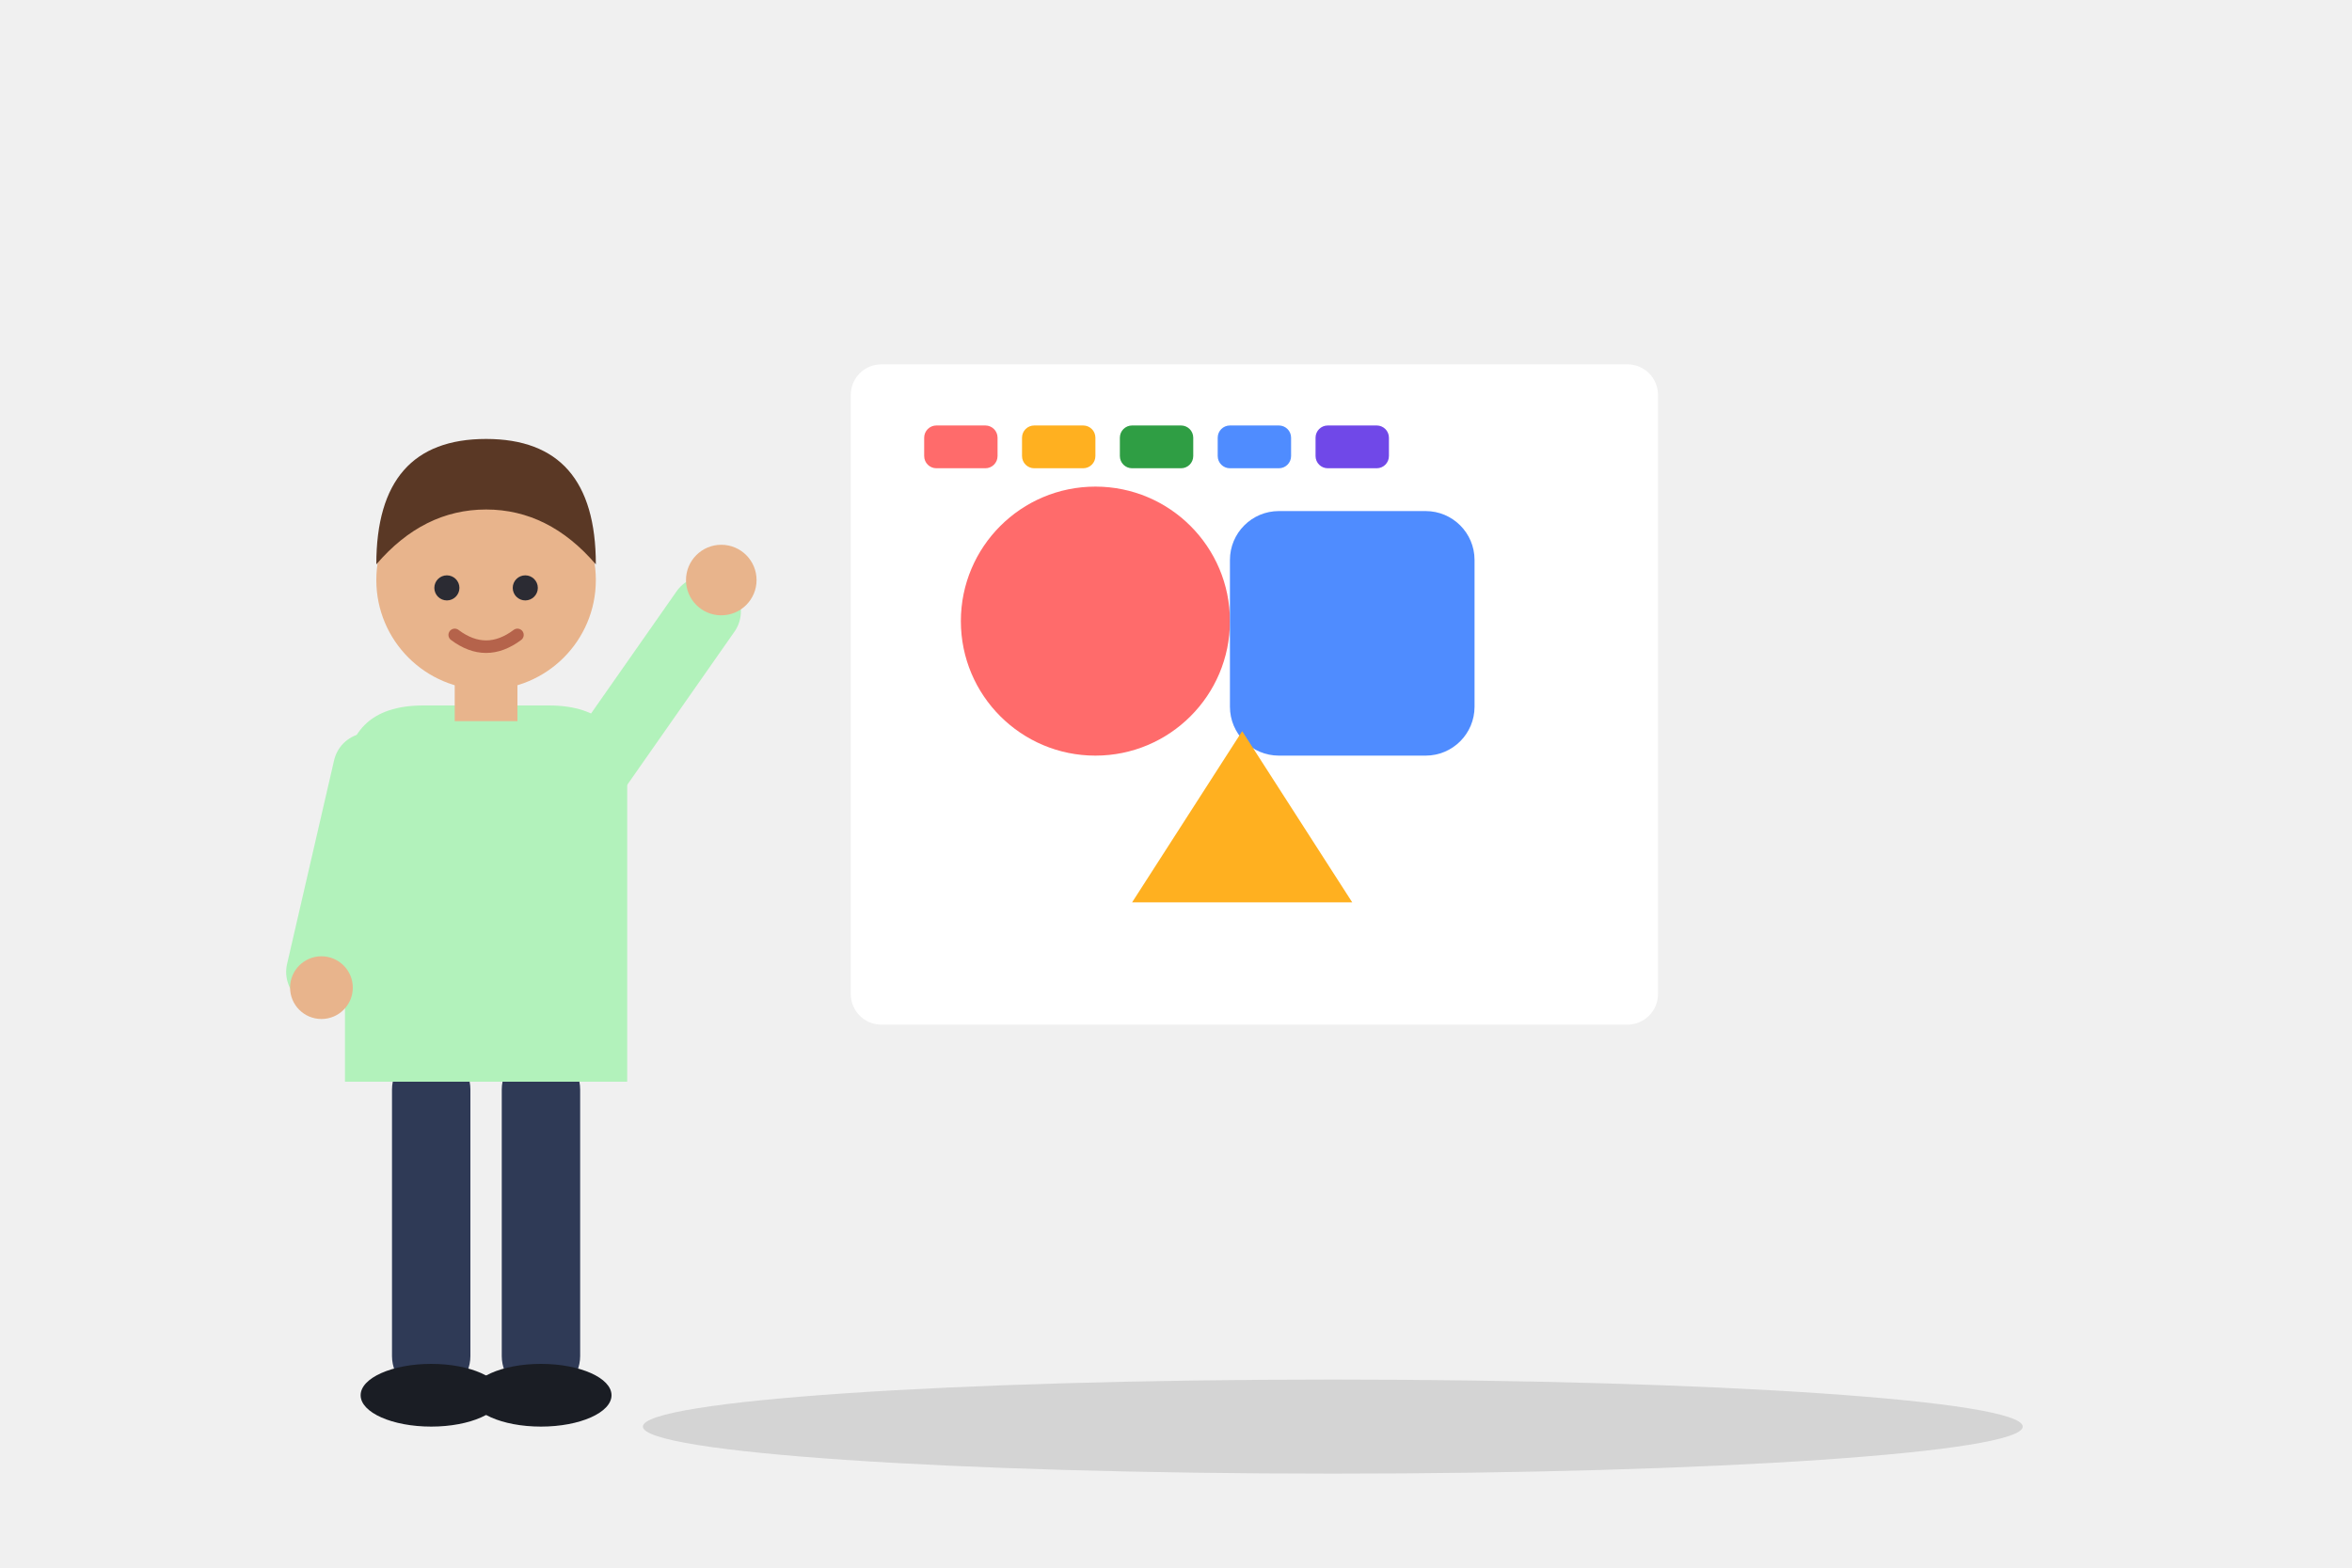
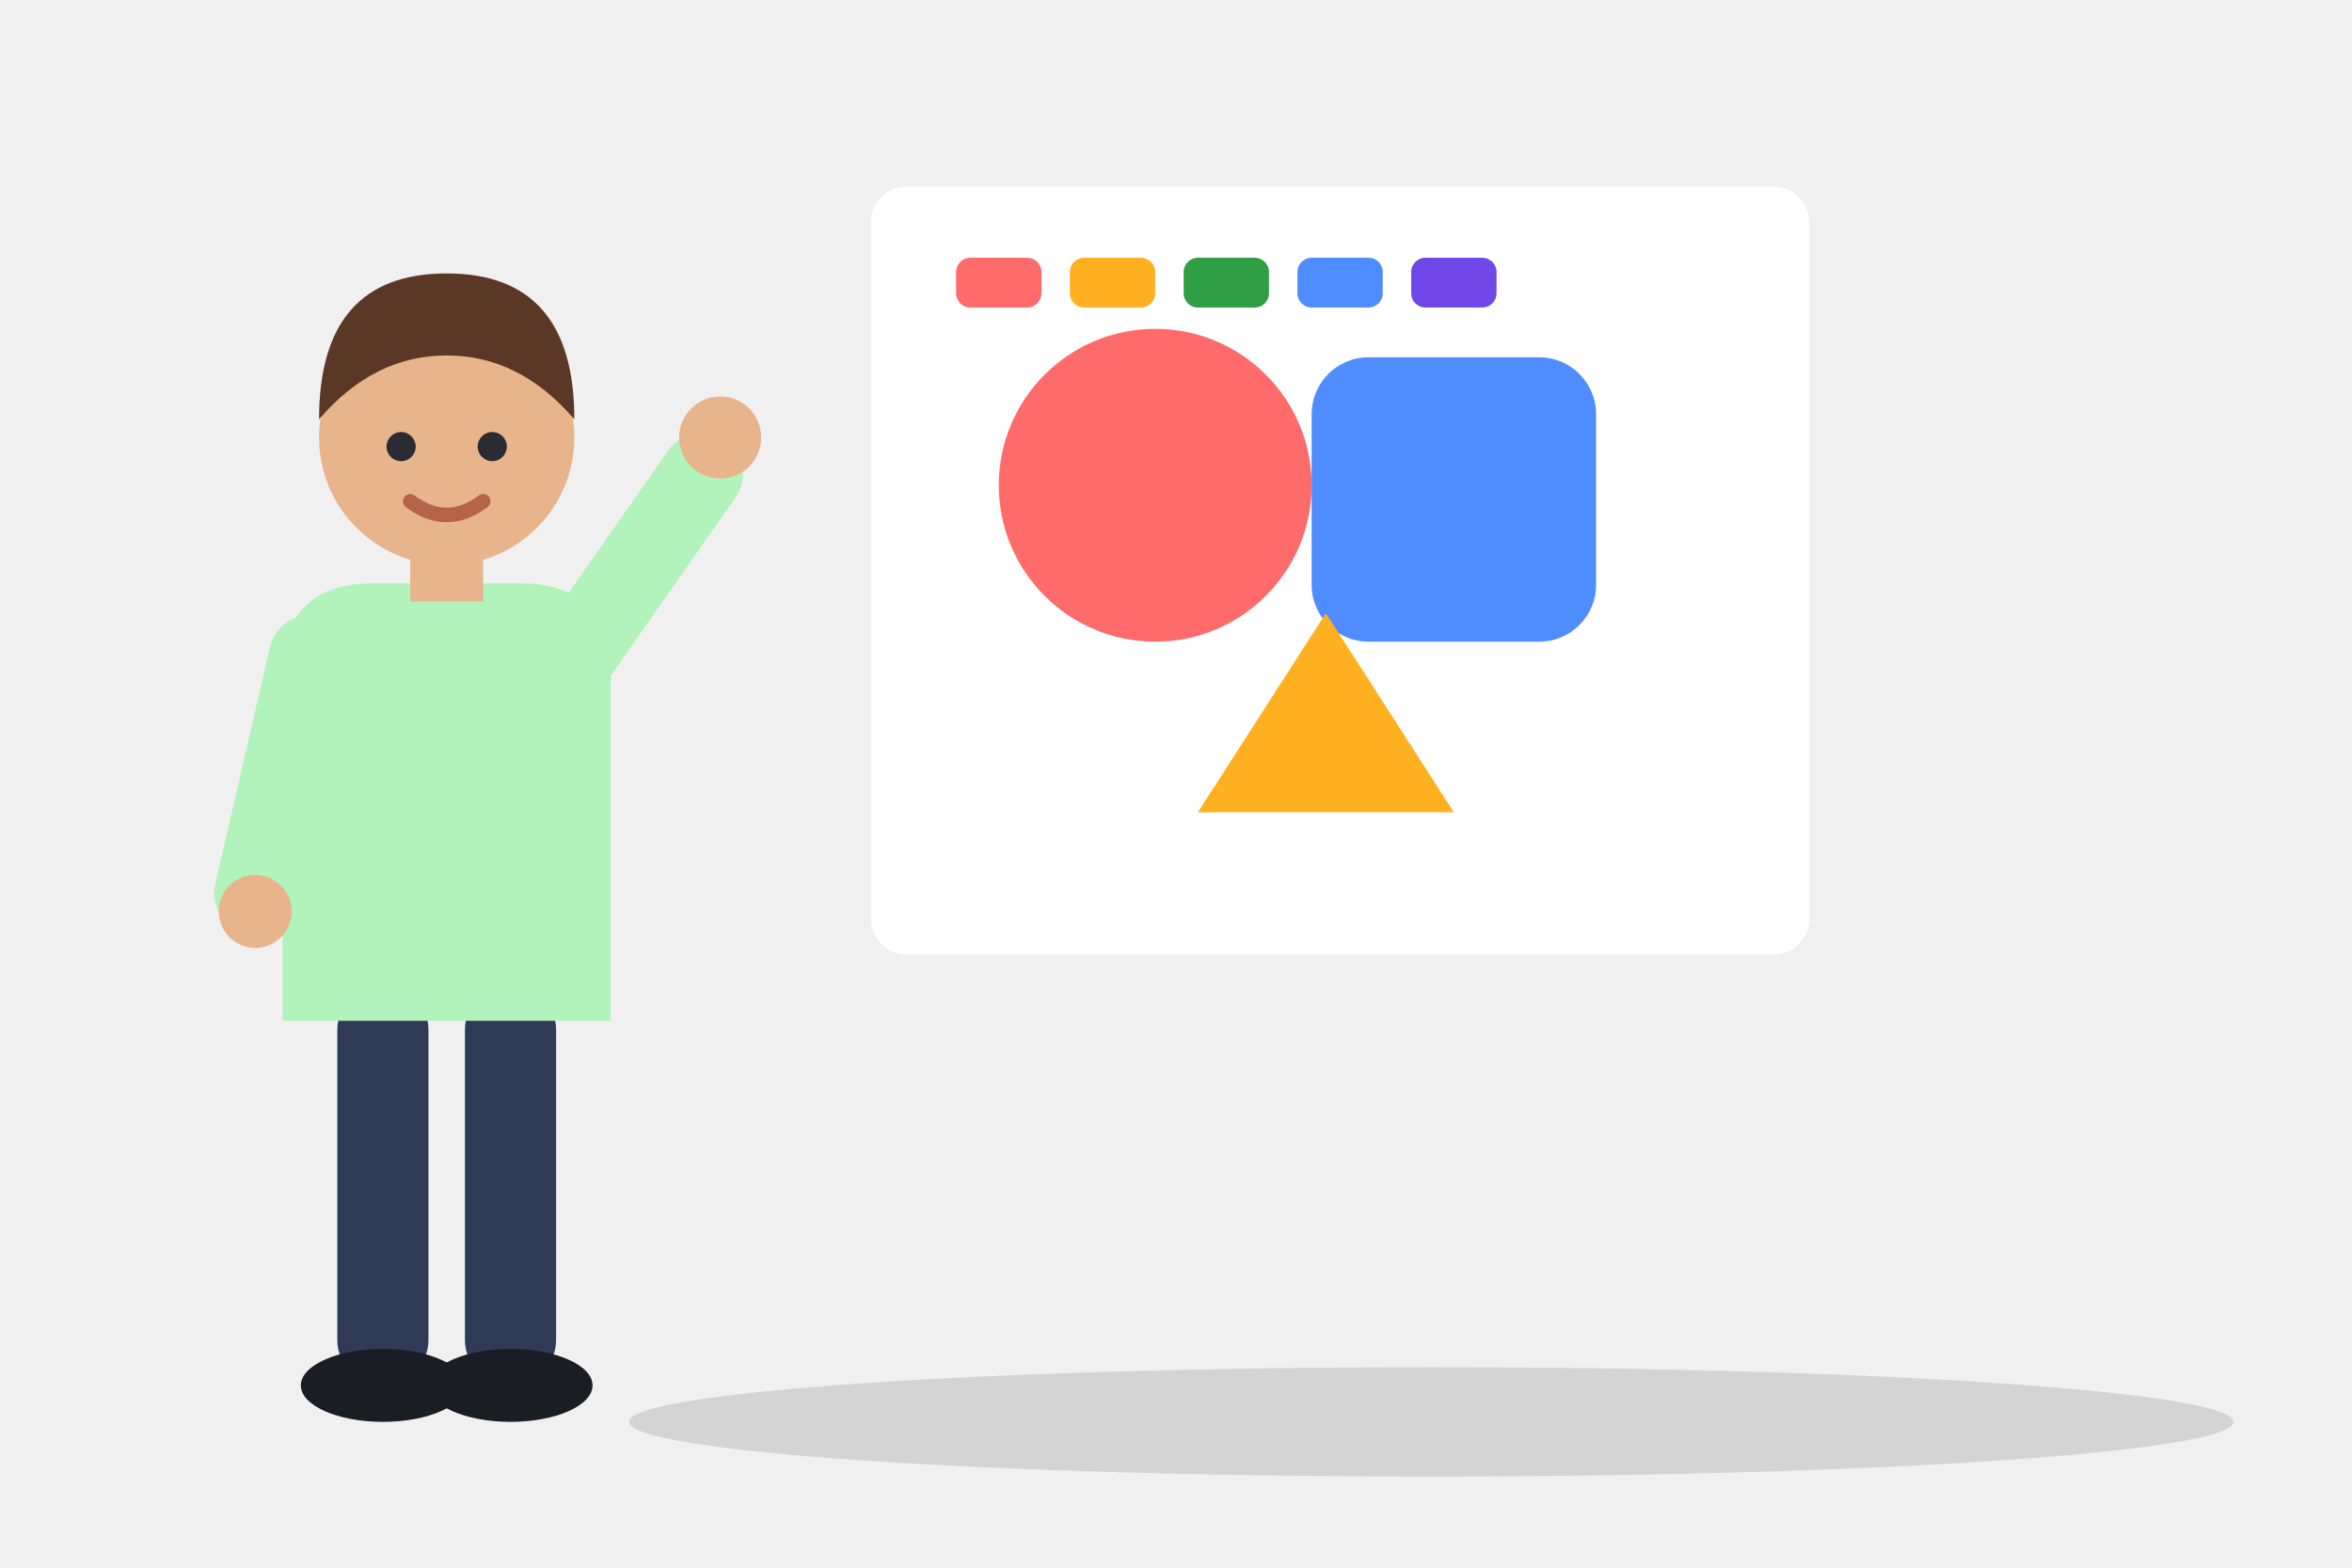
- <svg xmlns="http://www.w3.org/2000/svg" viewBox="0 0 300 200" width="300" height="200">
+ <svg xmlns="http://www.w3.org/2000/svg" viewBox="18 26 248 172" width="300" height="200">
  <ellipse cx="170" cy="182" rx="88" ry="6" fill="#000" opacity=".12" />
  <g transform="translate(82 34) scale(.78)">
    <g>
      <rect x="34" y="16" width="132" height="108" rx="5" fill="#fff" />
      <circle cx="74" cy="58" r="22" fill="#FF6B6B" />
      <rect x="96" y="40" width="40" height="40" rx="8" fill="#4F8CFF" />
      <path d="M80 104l18-28 18 28z" fill="#FFB020" />
      <rect x="46" y="26" width="12" height="7" rx="2" fill="#FF6B6B" />
      <rect x="62" y="26" width="12" height="7" rx="2" fill="#FFB020" />
      <rect x="78" y="26" width="12" height="7" rx="2" fill="#2F9E44" />
      <rect x="94" y="26" width="12" height="7" rx="2" fill="#4F8CFF" />
      <rect x="110" y="26" width="12" height="7" rx="2" fill="#7048E8" />
    </g>
  </g>
  <rect x="50" y="134" width="10" height="44" rx="5" fill="#2F3A56" />
  <rect x="64" y="134" width="10" height="44" rx="5" fill="#2F3A56" />
  <ellipse cx="55" cy="178" rx="9" ry="4" fill="#1A1D24" />
  <ellipse cx="69" cy="178" rx="9" ry="4" fill="#1A1D24" />
  <path d="M44 100q0-10 10-10h16q10 0 10 10v38h-36z" fill="#B2F2BB" />
  <rect x="58" y="84" width="8" height="8" fill="#E8B48C" />
  <circle cx="62" cy="74" r="14" fill="#E8B48C" />
  <path d="M48 72q0-16 14-16t14 16q-6-7-14-7t-14 7z" fill="#5A3825" />
  <circle cx="57" cy="75" r="1.6" fill="#2B2B33" />
  <circle cx="67" cy="75" r="1.6" fill="#2B2B33" />
  <path d="M58 81q4 3 8 0" fill="none" stroke="#B5634B" stroke-width="1.6" stroke-linecap="round" />
  <path d="M76 98l14-20" stroke="#B2F2BB" stroke-width="9" stroke-linecap="round" />
  <circle cx="92" cy="74" r="4.5" fill="#E8B48C" />
  <path d="M47 98l-6 26" stroke="#B2F2BB" stroke-width="9" stroke-linecap="round" />
  <circle cx="41" cy="126" r="4" fill="#E8B48C" />
</svg>
